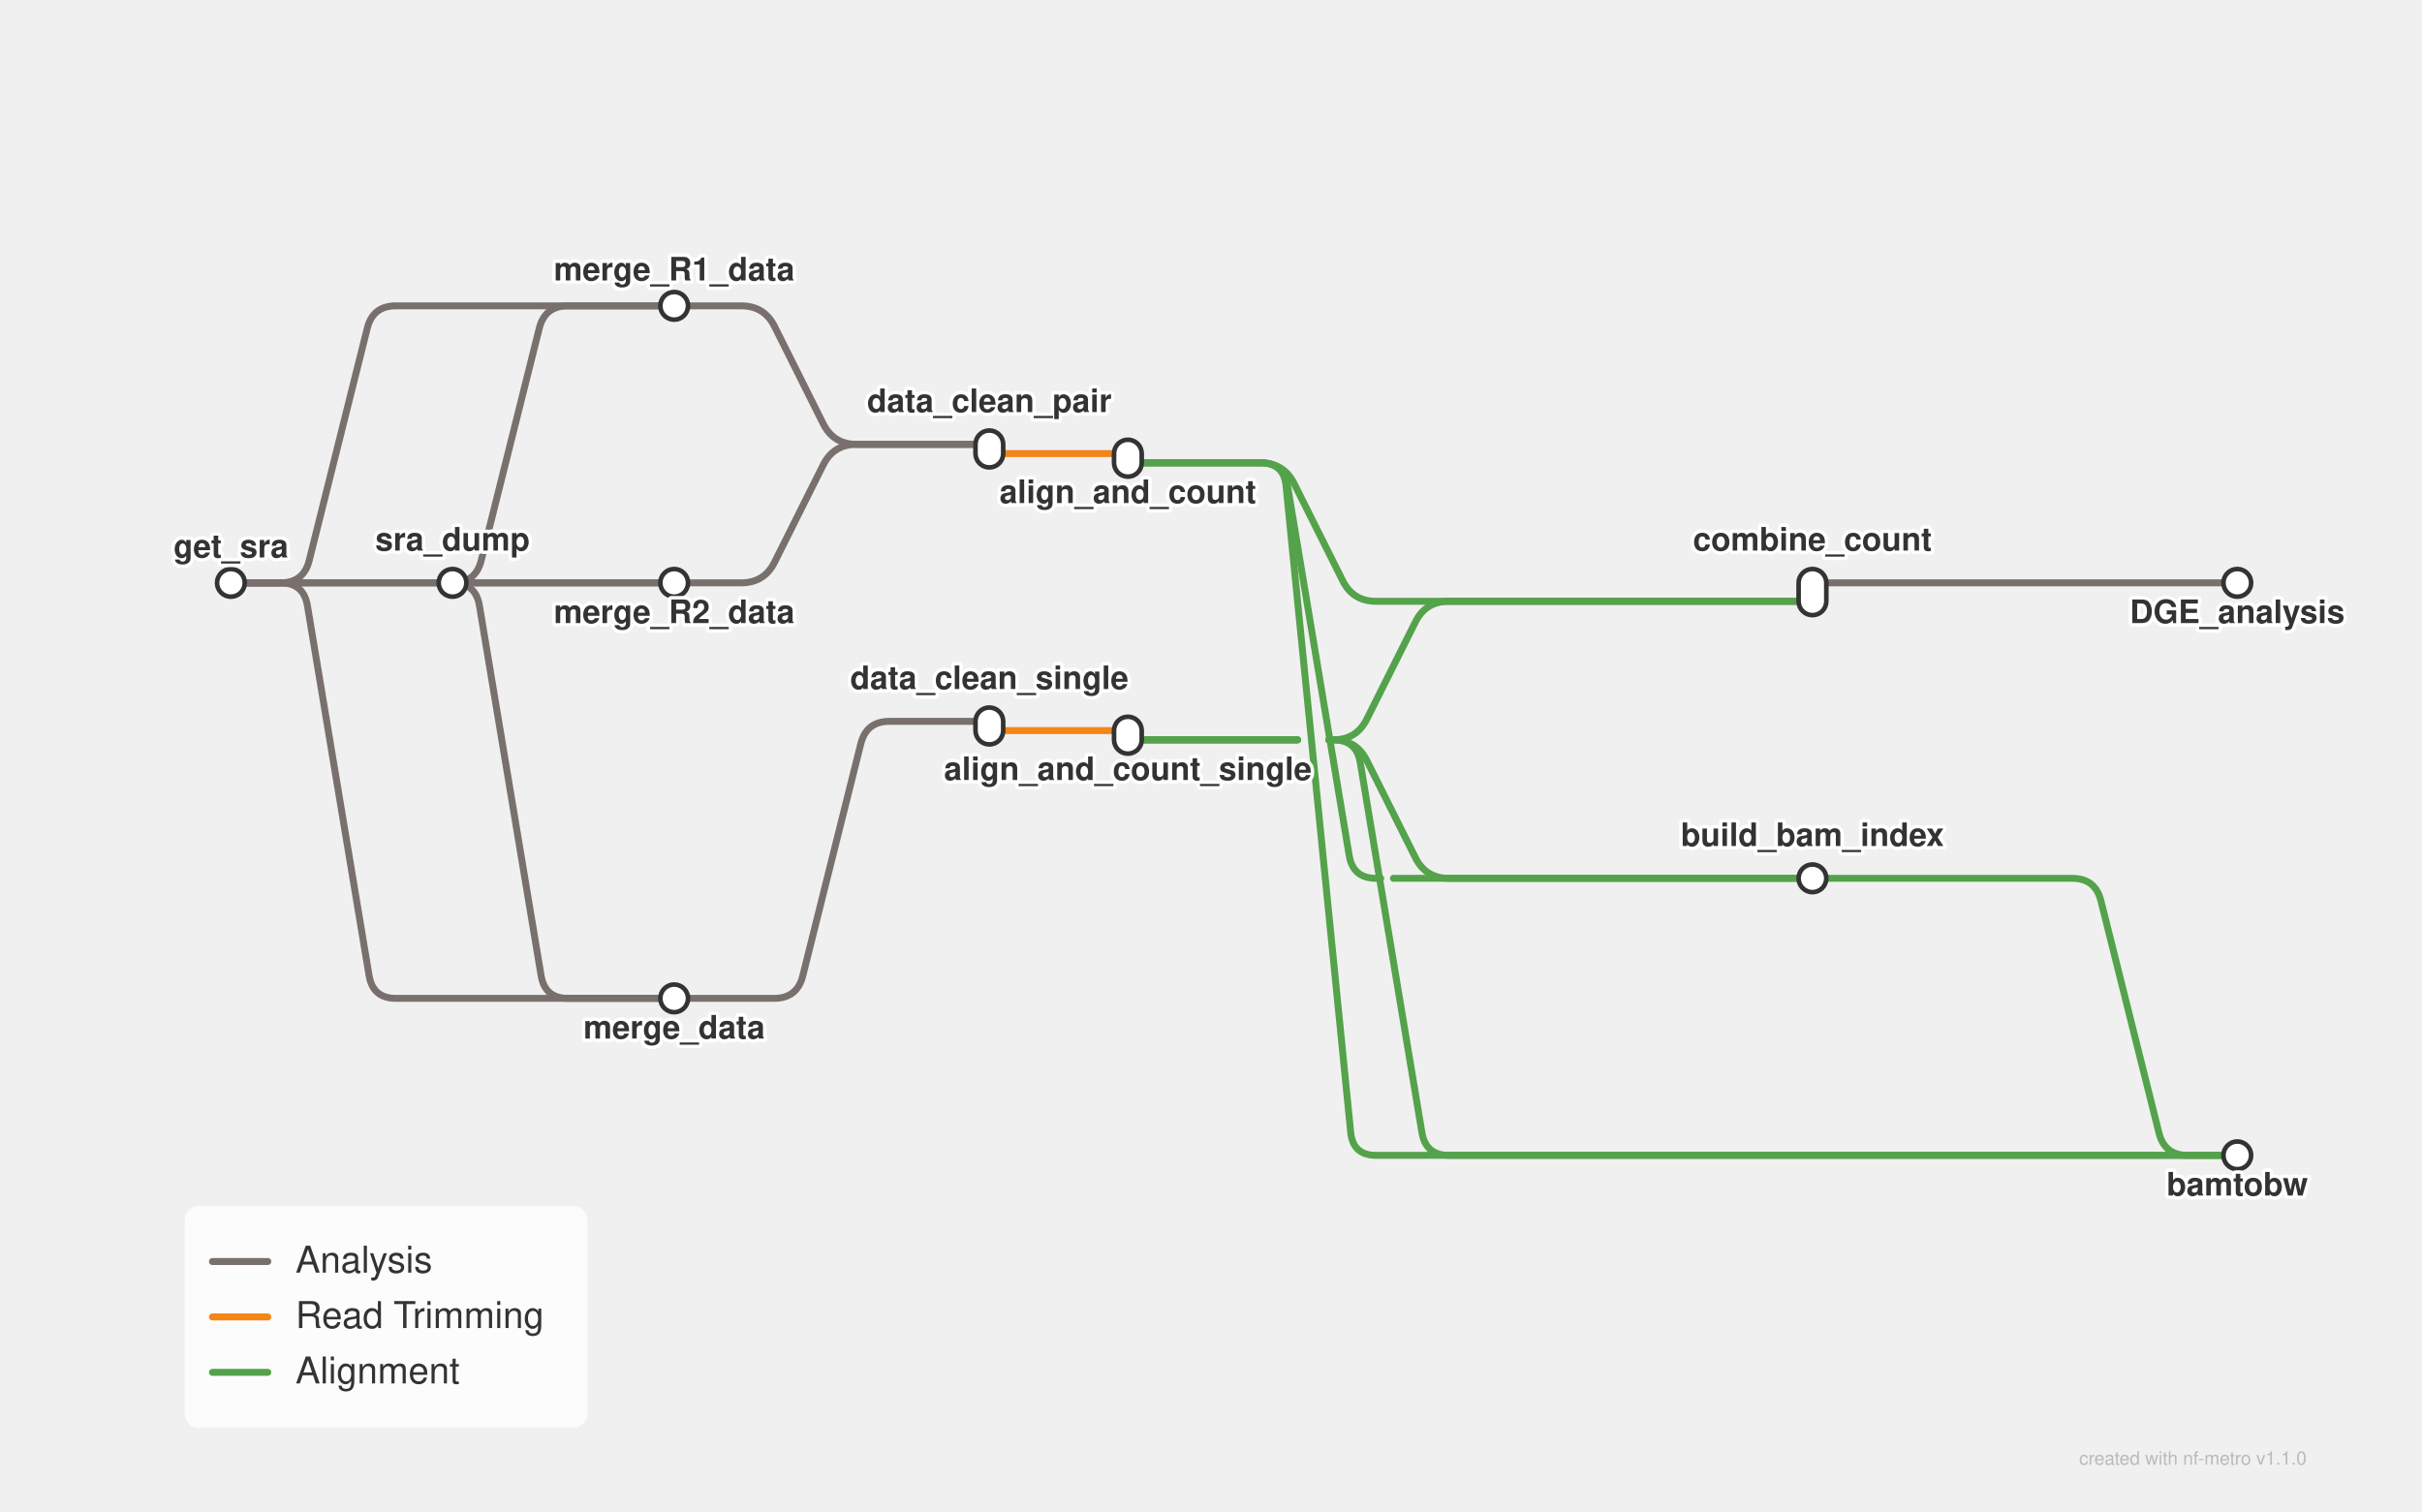
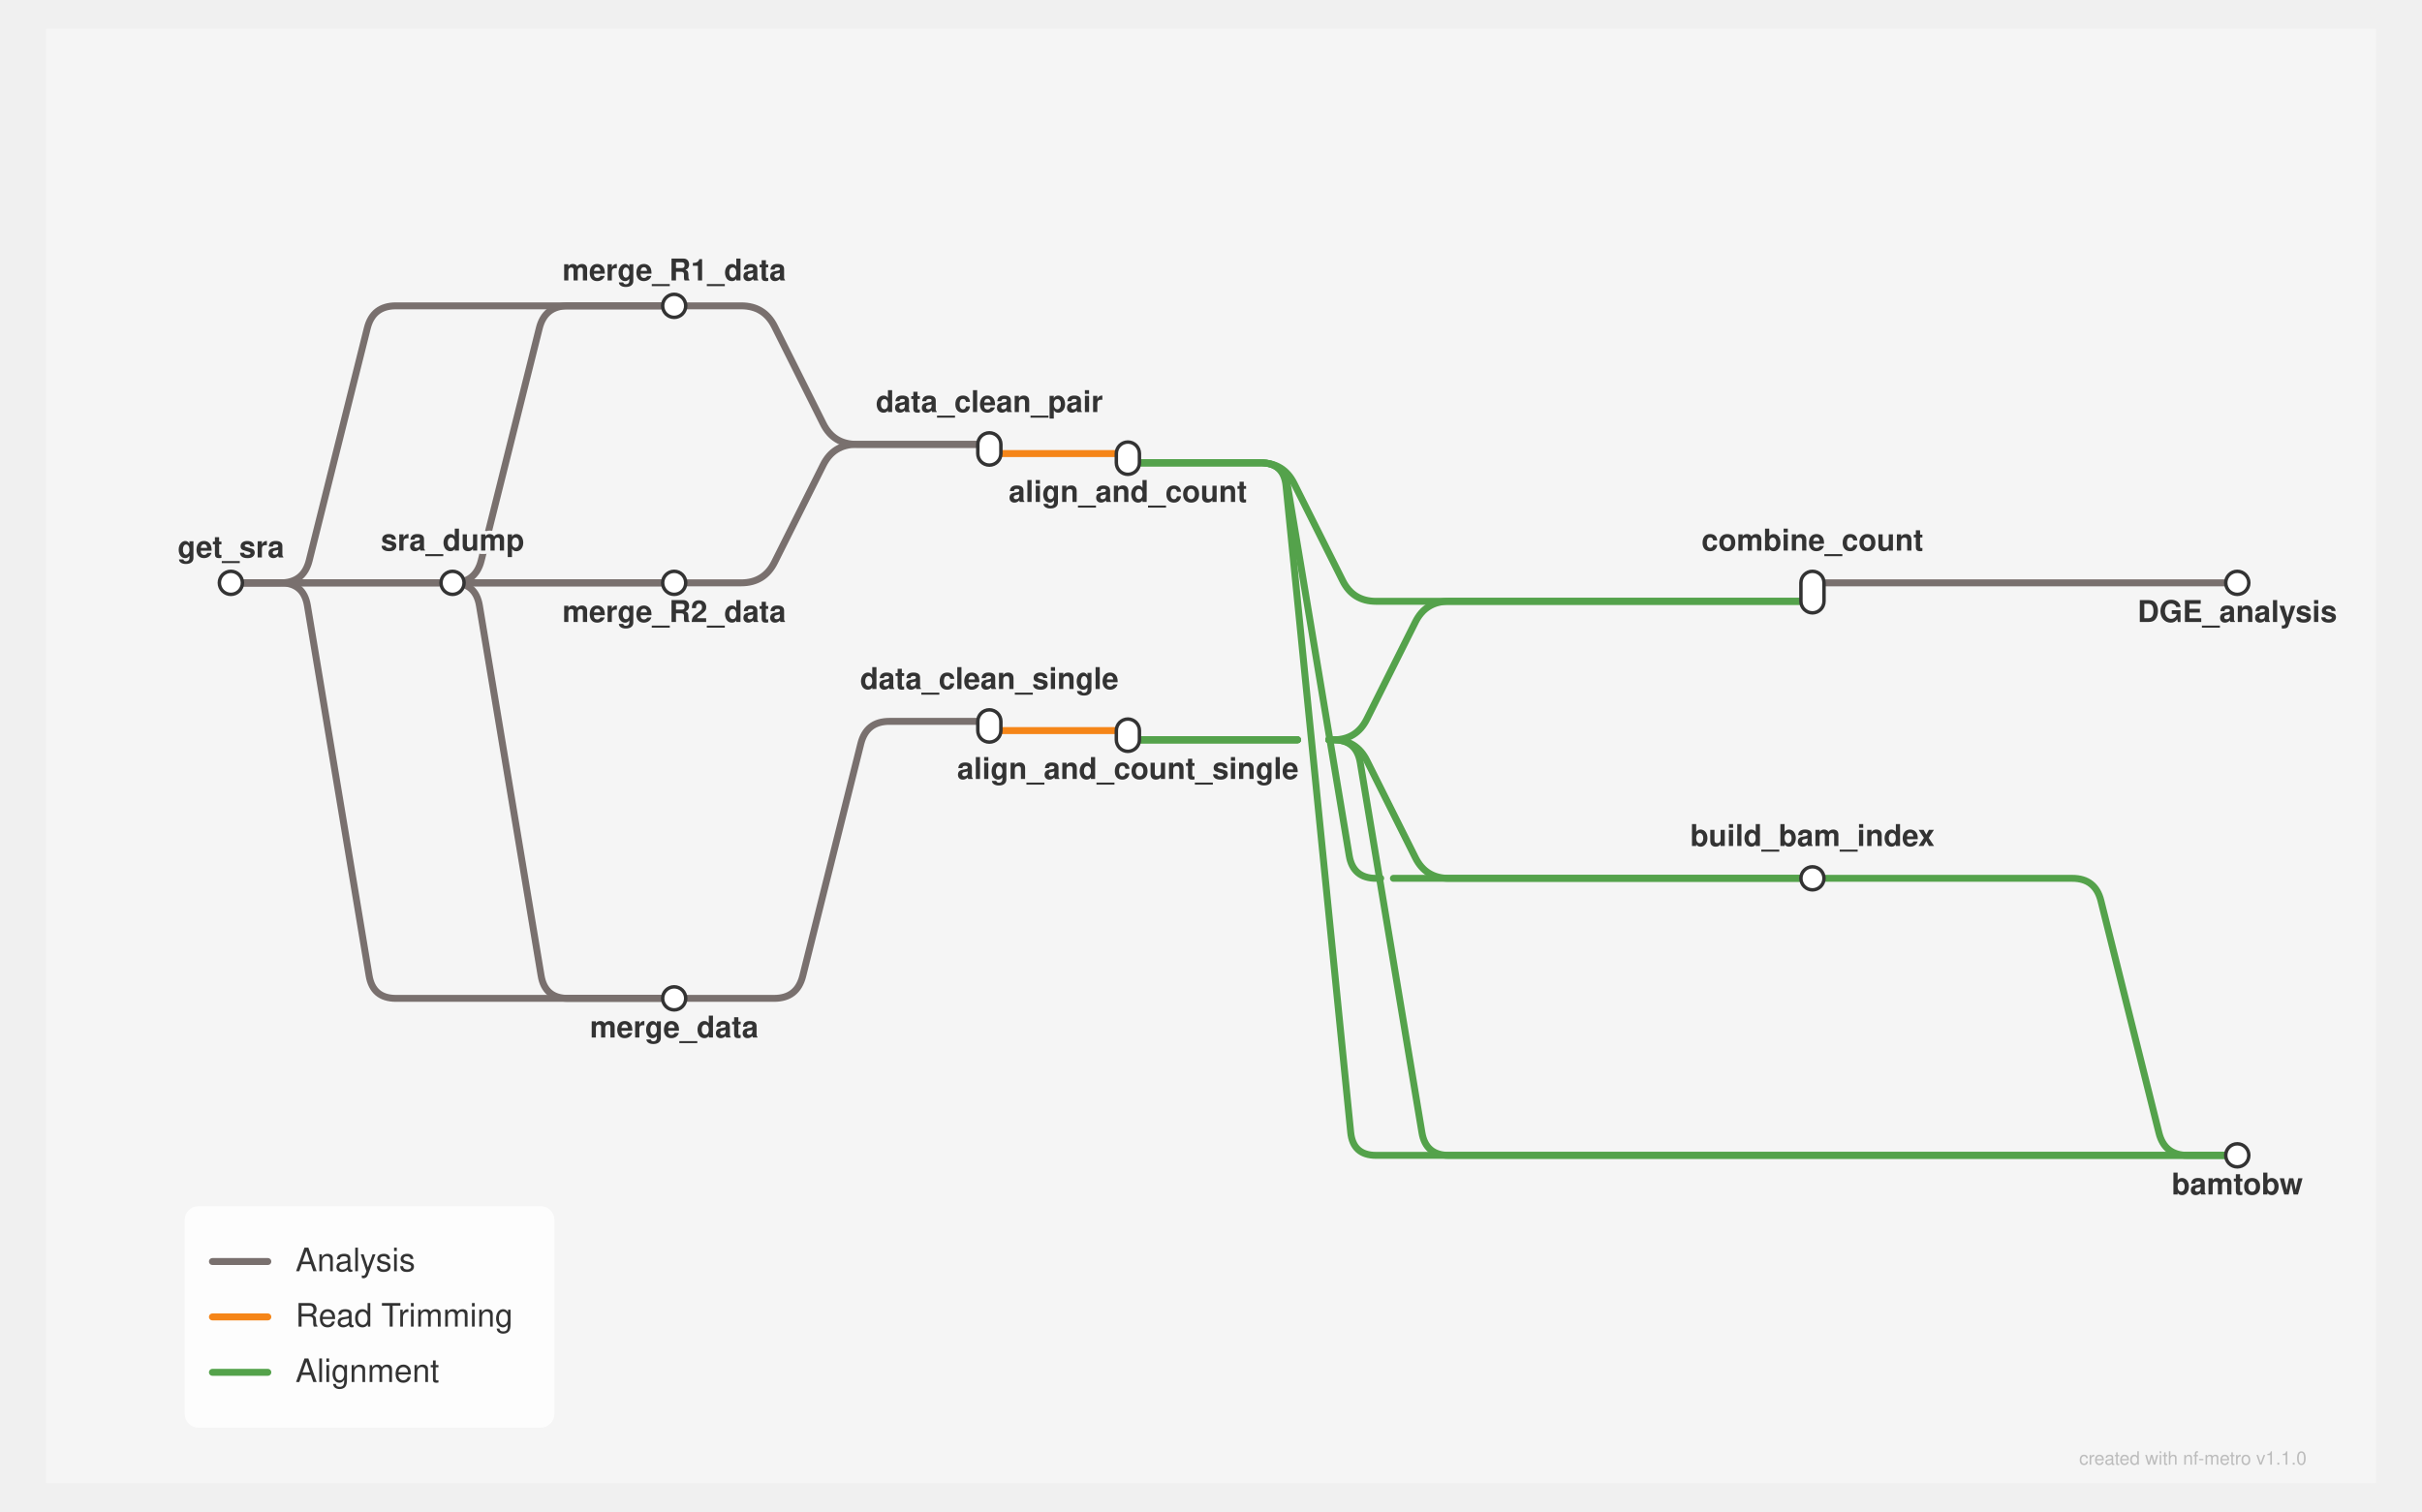
- <svg xmlns="http://www.w3.org/2000/svg" width="1009" height="630" viewBox="-20 0 1049 630">
+ <svg xmlns="http://www.w3.org/2000/svg" width="1009" height="630" viewBox="-20 0 1049 630" style="color-scheme: light">
  <defs>
</defs>
-   <style>.nf-metro-title { fill: var(--nfm-map-title-color, #111111); }
- .nf-metro-station-label { fill: var(--nfm-map-label-color, #333333); }
- .nf-metro-section-box { fill: var(--nfm-map-section-fill, #ededed); stroke: var(--nfm-map-section-stroke, #e6e6e6); }
- .nf-metro-section-label { fill: var(--nfm-map-section-label-color, #666666); }
- .nf-metro-group-label { fill: var(--nfm-map-section-label-color, #666666); }
- .nf-metro-group-underline { stroke: var(--nfm-map-section-label-color, #666666); }
- .nf-metro-legend-bg { fill: var(--nfm-map-legend-bg, rgba(255, 255, 255, 0.8)); }
- .nf-metro-legend-text { fill: var(--nfm-map-legend-text-color, #333333); }
- .nf-metro-marker-stroke { stroke: var(--nfm-map-marker-stroke, #333333); }
- .nf-metro-label-halo { fill: var(--nfm-map-bg, #ffffff); stroke: var(--nfm-map-bg, #ffffff); }</style>
-   <style>@media (prefers-color-scheme: dark) {
-     .nf-metro-section-label { fill: #d0d0d0; }
-     .nf-metro-section-num-circle { fill: #777777; }
-     .nf-metro-title { fill: #ffffff; }
- }
- </style>
+   <style>.nf-metro-bg { fill: var(--nfm-map-bg, light-dark(#f5f5f5, #2b2b2b)); }
+ .nf-metro-title { fill: var(--nfm-map-title-color, light-dark(#111111, #ffffff)); }
+ .nf-metro-station-label { fill: var(--nfm-map-label-color, light-dark(#333333, #e0e0e0)); }
+ .nf-metro-section-box { fill: var(--nfm-map-section-fill, light-dark(#ededed, #373737)); stroke: var(--nfm-map-section-stroke, light-dark(#e6e6e6, #595959)); }
+ .nf-metro-section-label { fill: var(--nfm-map-section-label-color, light-dark(#666666, #c8c8c8)); }
+ .nf-metro-group-label { fill: var(--nfm-map-section-label-color, light-dark(#666666, #c8c8c8)); }
+ .nf-metro-group-underline { stroke: var(--nfm-map-section-label-color, light-dark(#666666, #c8c8c8)); }
+ .nf-metro-legend-bg { fill: var(--nfm-map-legend-bg, light-dark(rgba(255, 255, 255, 0.8), rgba(0, 0, 0, 0.3))); }
+ .nf-metro-legend-text { fill: var(--nfm-map-legend-text-color, light-dark(#333333, #e0e0e0)); }
+ .nf-metro-marker-stroke { stroke: var(--nfm-map-marker-stroke, light-dark(#333333, #f0f0f0)); }
+ .nf-metro-label-halo { fill: var(--nfm-map-bg, light-dark(#f5f5f5, #2b2b2b)); stroke: var(--nfm-map-bg, light-dark(#f5f5f5, #2b2b2b)); }</style>
+   <rect x="0" y="0" width="1009" height="630" fill="#f5f5f5" class="nf-metro-bg" />
  <path d="M468.5,188.0 L526.0,188.0 Q536.0,188.0,537.644,197.864 L564.356,358.136 Q566.0,368.0,576.0,368.0 L578.0,368.0 M583.5,368.0 L765.0,368.0" stroke="#54A24B" stroke-width="3.0" fill="none" stroke-linecap="round" stroke-linejoin="round" class="metro-line-align" data-line-id="align" />
  <path d="M468.5,188.0 L526.0,188.0 Q536.0,188.0,536.995,197.95 L565.005,478.05 Q566.0,488.0,576.0,488.0 L949.0,488.0" stroke="#54A24B" stroke-width="3.0" fill="none" stroke-linecap="round" stroke-linejoin="round" class="metro-line-align" data-line-id="align" />
  <path d="M468.5,188.0 L526.0,188.0 Q536.0,188.0,540.472,196.944 L561.528,239.056 Q566.0,248.0,576.0,248.0 L765.0,248.0" stroke="#54A24B" stroke-width="3.0" fill="none" stroke-linecap="round" stroke-linejoin="round" class="metro-line-align" data-line-id="align" />
  <path d="M468.5,308.0 L542.0,308.0 M555.5,308.0 L557.5,308.0 Q567.5,308.0,571.972,316.944 L593.028,359.056 Q597.5,368.0,607.5,368.0 L765.0,368.0" stroke="#54A24B" stroke-width="3.0" fill="none" stroke-linecap="round" stroke-linejoin="round" class="metro-line-align" data-line-id="align" />
  <path d="M468.5,308.0 L542.0,308.0 M555.5,308.0 L557.5,308.0 Q567.5,308.0,569.144,317.864 L595.856,478.136 Q597.5,488.0,607.5,488.0 L949.0,488.0" stroke="#54A24B" stroke-width="3.0" fill="none" stroke-linecap="round" stroke-linejoin="round" class="metro-line-align" data-line-id="align" />
  <path d="M468.5,308.0 L542.0,308.0 M555.5,308.0 L557.5,308.0 Q567.5,308.0,571.972,299.056 L593.028,256.944 Q597.5,248.0,607.5,248.0 L765.0,248.0" stroke="#54A24B" stroke-width="3.0" fill="none" stroke-linecap="round" stroke-linejoin="round" class="metro-line-align" data-line-id="align" />
  <path d="M765.0,368.0 L877.5,368.0 Q887.5,368.0,889.925,377.701 L915.075,478.299 Q917.5,488.0,927.5,488.0 L949.0,488.0" stroke="#54A24B" stroke-width="3.0" fill="none" stroke-linecap="round" stroke-linejoin="round" class="metro-line-align" data-line-id="align" />
  <path d="M408.5,184.0 L468.5,184.0" stroke="#F58518" stroke-width="3.0" stroke-linecap="round" class="metro-line-trim" data-line-id="trim" />
  <path d="M408.5,304.0 L468.5,304.0" stroke="#F58518" stroke-width="3.0" stroke-linecap="round" class="metro-line-trim" data-line-id="trim" />
  <path d="M80.0,240.0 L176.0,240.0" stroke="#79706E" stroke-width="3.0" stroke-linecap="round" class="metro-line-generic" data-line-id="generic" />
  <path d="M80.0,240.0 L101.5,240.0 Q111.5,240.0,113.925,230.299 L139.075,129.701 Q141.5,120.0,151.5,120.0 L272.0,120.0" stroke="#79706E" stroke-width="3.0" fill="none" stroke-linecap="round" stroke-linejoin="round" class="metro-line-generic" data-line-id="generic" />
  <path d="M80.0,240.0 L272.0,240.0" stroke="#79706E" stroke-width="3.0" stroke-linecap="round" class="metro-line-generic" data-line-id="generic" />
  <path d="M80.0,240.0 L101.5,240.0 Q111.5,240.0,113.144,249.864 L139.856,410.136 Q141.5,420.0,151.5,420.0 L272.0,420.0" stroke="#79706E" stroke-width="3.0" fill="none" stroke-linecap="round" stroke-linejoin="round" class="metro-line-generic" data-line-id="generic" />
  <path d="M176.0,240.0 L176.0,240.0 Q186.0,240.0,188.425,230.299 L213.575,129.701 Q216.0,120.0,226.0,120.0 L272.0,120.0" stroke="#79706E" stroke-width="3.0" fill="none" stroke-linecap="round" stroke-linejoin="round" class="metro-line-generic" data-line-id="generic" />
  <path d="M176.0,240.0 L272.0,240.0" stroke="#79706E" stroke-width="3.0" stroke-linecap="round" class="metro-line-generic" data-line-id="generic" />
  <path d="M176.0,240.0 L176.0,240.0 Q186.0,240.0,187.644,249.864 L214.356,410.136 Q216.0,420.0,226.0,420.0 L272.0,420.0" stroke="#79706E" stroke-width="3.0" fill="none" stroke-linecap="round" stroke-linejoin="round" class="metro-line-generic" data-line-id="generic" />
  <path d="M272.0,120.0 L301.0,120.0 Q311.0,120.0,315.472,128.944 L336.528,171.056 Q341.0,180.0,351.0,180.0 L408.5,180.0" stroke="#79706E" stroke-width="3.0" fill="none" stroke-linecap="round" stroke-linejoin="round" class="metro-line-generic" data-line-id="generic" />
  <path d="M272.0,240.0 L301.0,240.0 Q311.0,240.0,315.472,231.056 L336.528,188.944 Q341.0,180.0,351.0,180.0 L408.5,180.0" stroke="#79706E" stroke-width="3.0" fill="none" stroke-linecap="round" stroke-linejoin="round" class="metro-line-generic" data-line-id="generic" />
  <path d="M272.0,420.0 L315.25,420.0 Q325.25,420.0,327.675,410.299 L352.825,309.701 Q355.25,300.0,365.25,300.0 L408.5,300.0" stroke="#79706E" stroke-width="3.0" fill="none" stroke-linecap="round" stroke-linejoin="round" class="metro-line-generic" data-line-id="generic" />
  <path d="M765.0,240.0 L949.0,240.0" stroke="#79706E" stroke-width="3.0" stroke-linecap="round" class="metro-line-generic" data-line-id="generic" />
-   <g class="nf-metro-station-group" data-node-id="n0" data-node-cx="80.0" data-node-cy="240.0" data-node-r="6.0" data-node-groups="generic" data-node-w="12.0" data-node-h="12.0" data-node-rx="6.0">
-     <rect x="74.0" y="234.0" width="12.0" height="12.0" rx="6.0" ry="6.0" fill="#ffffff" stroke="#333333" stroke-width="2.0" class="nf-metro-station" data-station-id="n0" data-station-lines="generic" data-station-label="get_sra" />
+   <g class="nf-metro-station-group" data-node-id="n0" data-node-cx="80.0" data-node-cy="240.0" data-node-r="5.0" data-node-groups="generic" data-node-w="10.0" data-node-h="10.0" data-node-rx="5.0">
+     <rect x="75.0" y="235.0" width="10.0" height="10.0" rx="5.0" ry="5.0" fill="#ffffff" stroke="#333333" stroke-width="1.5" class="nf-metro-station" data-station-id="n0" data-station-lines="generic" data-station-label="get_sra" />
  </g>
-   <g class="nf-metro-station-group" data-node-id="n1" data-node-cx="176.0" data-node-cy="240.0" data-node-r="6.0" data-node-groups="generic" data-node-w="12.0" data-node-h="12.0" data-node-rx="6.0">
-     <rect x="170.0" y="234.0" width="12.0" height="12.0" rx="6.0" ry="6.0" fill="#ffffff" stroke="#333333" stroke-width="2.0" class="nf-metro-station" data-station-id="n1" data-station-lines="generic" data-station-label="sra_dump" />
+   <g class="nf-metro-station-group" data-node-id="n1" data-node-cx="176.0" data-node-cy="240.0" data-node-r="5.0" data-node-groups="generic" data-node-w="10.0" data-node-h="10.0" data-node-rx="5.0">
+     <rect x="171.0" y="235.0" width="10.0" height="10.0" rx="5.0" ry="5.0" fill="#ffffff" stroke="#333333" stroke-width="1.5" class="nf-metro-station" data-station-id="n1" data-station-lines="generic" data-station-label="sra_dump" />
  </g>
-   <g class="nf-metro-station-group" data-node-id="n2" data-node-cx="272.0" data-node-cy="120.0" data-node-r="6.0" data-node-groups="generic" data-node-w="12.0" data-node-h="12.0" data-node-rx="6.0">
-     <rect x="266.0" y="114.0" width="12.0" height="12.0" rx="6.0" ry="6.0" fill="#ffffff" stroke="#333333" stroke-width="2.0" class="nf-metro-station" data-station-id="n2" data-station-lines="generic" data-station-label="merge_R1_data" />
+   <g class="nf-metro-station-group" data-node-id="n2" data-node-cx="272.0" data-node-cy="120.0" data-node-r="5.0" data-node-groups="generic" data-node-w="10.0" data-node-h="10.0" data-node-rx="5.0">
+     <rect x="267.0" y="115.0" width="10.0" height="10.0" rx="5.0" ry="5.0" fill="#ffffff" stroke="#333333" stroke-width="1.5" class="nf-metro-station" data-station-id="n2" data-station-lines="generic" data-station-label="merge_R1_data" />
  </g>
-   <g class="nf-metro-station-group" data-node-id="n3" data-node-cx="272.0" data-node-cy="240.0" data-node-r="6.0" data-node-groups="generic" data-node-w="12.0" data-node-h="12.0" data-node-rx="6.0">
-     <rect x="266.0" y="234.0" width="12.0" height="12.0" rx="6.0" ry="6.0" fill="#ffffff" stroke="#333333" stroke-width="2.0" class="nf-metro-station" data-station-id="n3" data-station-lines="generic" data-station-label="merge_R2_data" />
+   <g class="nf-metro-station-group" data-node-id="n3" data-node-cx="272.0" data-node-cy="240.0" data-node-r="5.0" data-node-groups="generic" data-node-w="10.0" data-node-h="10.0" data-node-rx="5.0">
+     <rect x="267.0" y="235.0" width="10.0" height="10.0" rx="5.0" ry="5.0" fill="#ffffff" stroke="#333333" stroke-width="1.5" class="nf-metro-station" data-station-id="n3" data-station-lines="generic" data-station-label="merge_R2_data" />
  </g>
-   <g class="nf-metro-station-group" data-node-id="n4" data-node-cx="272.0" data-node-cy="420.0" data-node-r="6.0" data-node-groups="generic" data-node-w="12.0" data-node-h="12.0" data-node-rx="6.0">
-     <rect x="266.0" y="414.0" width="12.0" height="12.0" rx="6.0" ry="6.0" fill="#ffffff" stroke="#333333" stroke-width="2.0" class="nf-metro-station" data-station-id="n4" data-station-lines="generic" data-station-label="merge_data" />
+   <g class="nf-metro-station-group" data-node-id="n4" data-node-cx="272.0" data-node-cy="420.0" data-node-r="5.0" data-node-groups="generic" data-node-w="10.0" data-node-h="10.0" data-node-rx="5.0">
+     <rect x="267.0" y="415.0" width="10.0" height="10.0" rx="5.0" ry="5.0" fill="#ffffff" stroke="#333333" stroke-width="1.5" class="nf-metro-station" data-station-id="n4" data-station-lines="generic" data-station-label="merge_data" />
  </g>
-   <g class="nf-metro-station-group" data-node-id="n5" data-node-cx="408.5" data-node-cy="182.0" data-node-r="6.0" data-node-groups="generic,trim" data-node-w="12.0" data-node-h="16.0" data-node-rx="6.0">
-     <rect x="402.5" y="174.0" width="12.0" height="16.0" rx="6.0" ry="6.0" fill="#ffffff" stroke="#333333" stroke-width="2.0" class="nf-metro-station" data-station-id="n5" data-station-lines="generic,trim" data-station-label="data_clean_pair" />
+   <g class="nf-metro-station-group" data-node-id="n5" data-node-cx="408.5" data-node-cy="182.0" data-node-r="5.0" data-node-groups="generic,trim" data-node-w="10.0" data-node-h="14.0" data-node-rx="5.0">
+     <rect x="403.5" y="175.0" width="10.0" height="14.0" rx="5.0" ry="5.0" fill="#ffffff" stroke="#333333" stroke-width="1.5" class="nf-metro-station" data-station-id="n5" data-station-lines="generic,trim" data-station-label="data_clean_pair" />
  </g>
-   <g class="nf-metro-station-group" data-node-id="n6" data-node-cx="408.5" data-node-cy="302.0" data-node-r="6.0" data-node-groups="generic,trim" data-node-w="12.0" data-node-h="16.0" data-node-rx="6.0">
-     <rect x="402.5" y="294.0" width="12.0" height="16.0" rx="6.0" ry="6.0" fill="#ffffff" stroke="#333333" stroke-width="2.0" class="nf-metro-station" data-station-id="n6" data-station-lines="generic,trim" data-station-label="data_clean_single" />
+   <g class="nf-metro-station-group" data-node-id="n6" data-node-cx="408.5" data-node-cy="302.0" data-node-r="5.0" data-node-groups="generic,trim" data-node-w="10.0" data-node-h="14.0" data-node-rx="5.0">
+     <rect x="403.5" y="295.0" width="10.0" height="14.0" rx="5.0" ry="5.0" fill="#ffffff" stroke="#333333" stroke-width="1.5" class="nf-metro-station" data-station-id="n6" data-station-lines="generic,trim" data-station-label="data_clean_single" />
  </g>
-   <g class="nf-metro-station-group" data-node-id="n7" data-node-cx="468.5" data-node-cy="186.0" data-node-r="6.0" data-node-groups="align,trim" data-node-w="12.0" data-node-h="16.0" data-node-rx="6.0">
-     <rect x="462.5" y="178.0" width="12.0" height="16.0" rx="6.0" ry="6.0" fill="#ffffff" stroke="#333333" stroke-width="2.0" class="nf-metro-station" data-station-id="n7" data-station-lines="align,trim" data-station-label="align_and_count" />
+   <g class="nf-metro-station-group" data-node-id="n7" data-node-cx="468.5" data-node-cy="186.0" data-node-r="5.0" data-node-groups="align,trim" data-node-w="10.0" data-node-h="14.0" data-node-rx="5.0">
+     <rect x="463.5" y="179.0" width="10.0" height="14.0" rx="5.0" ry="5.0" fill="#ffffff" stroke="#333333" stroke-width="1.5" class="nf-metro-station" data-station-id="n7" data-station-lines="align,trim" data-station-label="align_and_count" />
  </g>
-   <g class="nf-metro-station-group" data-node-id="n8" data-node-cx="468.5" data-node-cy="306.0" data-node-r="6.0" data-node-groups="align,trim" data-node-w="12.0" data-node-h="16.0" data-node-rx="6.0">
-     <rect x="462.5" y="298.0" width="12.0" height="16.0" rx="6.0" ry="6.0" fill="#ffffff" stroke="#333333" stroke-width="2.0" class="nf-metro-station" data-station-id="n8" data-station-lines="align,trim" data-station-label="align_and_count_single" />
+   <g class="nf-metro-station-group" data-node-id="n8" data-node-cx="468.5" data-node-cy="306.0" data-node-r="5.0" data-node-groups="align,trim" data-node-w="10.0" data-node-h="14.0" data-node-rx="5.0">
+     <rect x="463.5" y="299.0" width="10.0" height="14.0" rx="5.0" ry="5.0" fill="#ffffff" stroke="#333333" stroke-width="1.5" class="nf-metro-station" data-station-id="n8" data-station-lines="align,trim" data-station-label="align_and_count_single" />
  </g>
-   <g class="nf-metro-station-group" data-node-id="n9" data-node-cx="765.0" data-node-cy="368.0" data-node-r="6.0" data-node-groups="align" data-node-w="12.0" data-node-h="12.0" data-node-rx="6.0">
-     <rect x="759.0" y="362.0" width="12.0" height="12.0" rx="6.0" ry="6.0" fill="#ffffff" stroke="#333333" stroke-width="2.0" class="nf-metro-station" data-station-id="n9" data-station-lines="align" data-station-label="build_bam_index" />
+   <g class="nf-metro-station-group" data-node-id="n9" data-node-cx="765.0" data-node-cy="368.0" data-node-r="5.0" data-node-groups="align" data-node-w="10.0" data-node-h="10.0" data-node-rx="5.0">
+     <rect x="760.0" y="363.0" width="10.0" height="10.0" rx="5.0" ry="5.0" fill="#ffffff" stroke="#333333" stroke-width="1.5" class="nf-metro-station" data-station-id="n9" data-station-lines="align" data-station-label="build_bam_index" />
  </g>
-   <g class="nf-metro-station-group" data-node-id="n10" data-node-cx="949.0" data-node-cy="488.0" data-node-r="6.0" data-node-groups="align" data-node-w="12.0" data-node-h="12.0" data-node-rx="6.0">
-     <rect x="943.0" y="482.0" width="12.0" height="12.0" rx="6.0" ry="6.0" fill="#ffffff" stroke="#333333" stroke-width="2.0" class="nf-metro-station" data-station-id="n10" data-station-lines="align" data-station-label="bamtobw" />
+   <g class="nf-metro-station-group" data-node-id="n10" data-node-cx="949.0" data-node-cy="488.0" data-node-r="5.0" data-node-groups="align" data-node-w="10.0" data-node-h="10.0" data-node-rx="5.0">
+     <rect x="944.0" y="483.0" width="10.0" height="10.0" rx="5.0" ry="5.0" fill="#ffffff" stroke="#333333" stroke-width="1.5" class="nf-metro-station" data-station-id="n10" data-station-lines="align" data-station-label="bamtobw" />
  </g>
-   <g class="nf-metro-station-group" data-node-id="n11" data-node-cx="765.0" data-node-cy="244.0" data-node-r="6.0" data-node-groups="align,generic" data-node-w="12.0" data-node-h="20.0" data-node-rx="6.0">
-     <rect x="759.0" y="234.0" width="12.0" height="20.0" rx="6.0" ry="6.0" fill="#ffffff" stroke="#333333" stroke-width="2.0" class="nf-metro-station" data-station-id="n11" data-station-lines="align,generic" data-station-label="combine_count" />
+   <g class="nf-metro-station-group" data-node-id="n11" data-node-cx="765.0" data-node-cy="244.0" data-node-r="5.0" data-node-groups="align,generic" data-node-w="10.0" data-node-h="18.0" data-node-rx="5.0">
+     <rect x="760.0" y="235.0" width="10.0" height="18.0" rx="5.0" ry="5.0" fill="#ffffff" stroke="#333333" stroke-width="1.5" class="nf-metro-station" data-station-id="n11" data-station-lines="align,generic" data-station-label="combine_count" />
  </g>
-   <g class="nf-metro-station-group" data-node-id="n12" data-node-cx="949.0" data-node-cy="240.0" data-node-r="6.0" data-node-groups="generic" data-node-w="12.0" data-node-h="12.0" data-node-rx="6.0">
-     <rect x="943.0" y="234.0" width="12.0" height="12.0" rx="6.0" ry="6.0" fill="#ffffff" stroke="#333333" stroke-width="2.0" class="nf-metro-station" data-station-id="n12" data-station-lines="generic" data-station-label="DGE_analysis" />
+   <g class="nf-metro-station-group" data-node-id="n12" data-node-cx="949.0" data-node-cy="240.0" data-node-r="5.0" data-node-groups="generic" data-node-w="10.0" data-node-h="10.0" data-node-rx="5.0">
+     <rect x="944.0" y="235.0" width="10.0" height="10.0" rx="5.0" ry="5.0" fill="#ffffff" stroke="#333333" stroke-width="1.5" class="nf-metro-station" data-station-id="n12" data-station-lines="generic" data-station-label="DGE_analysis" />
  </g>
-   <text x="80.0" y="229.0" font-size="14.0" fill="#ffffff" stroke="#ffffff" stroke-width="3.0" stroke-linejoin="round" font-family="'Helvetica Neue', Helvetica, Arial, sans-serif" font-weight="bold" aria-hidden="true" class="nf-metro-label-halo" text-anchor="middle" dominant-baseline="auto">get_sra</text>
-   <text x="80.0" y="229.0" font-size="14.0" fill="#333333" font-family="'Helvetica Neue', Helvetica, Arial, sans-serif" font-weight="bold" text-anchor="middle" dominant-baseline="auto" data-station-id="n0" class="nf-metro-station-label">get_sra</text>
-   <text x="176.0" y="226.0" font-size="14.0" fill="#ffffff" stroke="#ffffff" stroke-width="3.0" stroke-linejoin="round" font-family="'Helvetica Neue', Helvetica, Arial, sans-serif" font-weight="bold" aria-hidden="true" class="nf-metro-label-halo" text-anchor="middle" dominant-baseline="auto">sra_dump</text>
-   <text x="176.0" y="226.0" font-size="14.0" fill="#333333" font-family="'Helvetica Neue', Helvetica, Arial, sans-serif" font-weight="bold" text-anchor="middle" dominant-baseline="auto" data-station-id="n1" class="nf-metro-station-label">sra_dump</text>
-   <text x="272.0" y="109.0" font-size="14.0" fill="#ffffff" stroke="#ffffff" stroke-width="3.0" stroke-linejoin="round" font-family="'Helvetica Neue', Helvetica, Arial, sans-serif" font-weight="bold" aria-hidden="true" class="nf-metro-label-halo" text-anchor="middle" dominant-baseline="auto">merge_R1_data</text>
-   <text x="272.0" y="109.0" font-size="14.0" fill="#333333" font-family="'Helvetica Neue', Helvetica, Arial, sans-serif" font-weight="bold" text-anchor="middle" dominant-baseline="auto" data-station-id="n2" class="nf-metro-station-label">merge_R1_data</text>
-   <text x="272.0" y="251.0" font-size="14.0" fill="#ffffff" stroke="#ffffff" stroke-width="3.0" stroke-linejoin="round" font-family="'Helvetica Neue', Helvetica, Arial, sans-serif" font-weight="bold" aria-hidden="true" class="nf-metro-label-halo" text-anchor="middle" dominant-baseline="hanging">merge_R2_data</text>
-   <text x="272.0" y="251.0" font-size="14.0" fill="#333333" font-family="'Helvetica Neue', Helvetica, Arial, sans-serif" font-weight="bold" text-anchor="middle" dominant-baseline="hanging" data-station-id="n3" class="nf-metro-station-label">merge_R2_data</text>
-   <text x="272.0" y="431.0" font-size="14.0" fill="#ffffff" stroke="#ffffff" stroke-width="3.0" stroke-linejoin="round" font-family="'Helvetica Neue', Helvetica, Arial, sans-serif" font-weight="bold" aria-hidden="true" class="nf-metro-label-halo" text-anchor="middle" dominant-baseline="hanging">merge_data</text>
-   <text x="272.0" y="431.0" font-size="14.0" fill="#333333" font-family="'Helvetica Neue', Helvetica, Arial, sans-serif" font-weight="bold" text-anchor="middle" dominant-baseline="hanging" data-station-id="n4" class="nf-metro-station-label">merge_data</text>
-   <text x="408.5" y="166.0" font-size="14.0" fill="#ffffff" stroke="#ffffff" stroke-width="3.0" stroke-linejoin="round" font-family="'Helvetica Neue', Helvetica, Arial, sans-serif" font-weight="bold" aria-hidden="true" class="nf-metro-label-halo" text-anchor="middle" dominant-baseline="auto">data_clean_pair</text>
-   <text x="408.5" y="166.0" font-size="14.0" fill="#333333" font-family="'Helvetica Neue', Helvetica, Arial, sans-serif" font-weight="bold" text-anchor="middle" dominant-baseline="auto" data-station-id="n5" class="nf-metro-station-label">data_clean_pair</text>
-   <text x="408.5" y="286.0" font-size="14.0" fill="#ffffff" stroke="#ffffff" stroke-width="3.0" stroke-linejoin="round" font-family="'Helvetica Neue', Helvetica, Arial, sans-serif" font-weight="bold" aria-hidden="true" class="nf-metro-label-halo" text-anchor="middle" dominant-baseline="auto">data_clean_single</text>
-   <text x="408.5" y="286.0" font-size="14.0" fill="#333333" font-family="'Helvetica Neue', Helvetica, Arial, sans-serif" font-weight="bold" text-anchor="middle" dominant-baseline="auto" data-station-id="n6" class="nf-metro-station-label">data_clean_single</text>
-   <text x="468.5" y="199.0" font-size="14.0" fill="#ffffff" stroke="#ffffff" stroke-width="3.0" stroke-linejoin="round" font-family="'Helvetica Neue', Helvetica, Arial, sans-serif" font-weight="bold" aria-hidden="true" class="nf-metro-label-halo" text-anchor="middle" dominant-baseline="hanging">align_and_count</text>
-   <text x="468.5" y="199.0" font-size="14.0" fill="#333333" font-family="'Helvetica Neue', Helvetica, Arial, sans-serif" font-weight="bold" text-anchor="middle" dominant-baseline="hanging" data-station-id="n7" class="nf-metro-station-label">align_and_count</text>
-   <text x="468.5" y="319.0" font-size="14.0" fill="#ffffff" stroke="#ffffff" stroke-width="3.0" stroke-linejoin="round" font-family="'Helvetica Neue', Helvetica, Arial, sans-serif" font-weight="bold" aria-hidden="true" class="nf-metro-label-halo" text-anchor="middle" dominant-baseline="hanging">align_and_count_single</text>
-   <text x="468.5" y="319.0" font-size="14.0" fill="#333333" font-family="'Helvetica Neue', Helvetica, Arial, sans-serif" font-weight="bold" text-anchor="middle" dominant-baseline="hanging" data-station-id="n8" class="nf-metro-station-label">align_and_count_single</text>
-   <text x="765.0" y="226.0" font-size="14.0" fill="#ffffff" stroke="#ffffff" stroke-width="3.0" stroke-linejoin="round" font-family="'Helvetica Neue', Helvetica, Arial, sans-serif" font-weight="bold" aria-hidden="true" class="nf-metro-label-halo" text-anchor="middle" dominant-baseline="auto">combine_count</text>
-   <text x="765.0" y="226.0" font-size="14.0" fill="#333333" font-family="'Helvetica Neue', Helvetica, Arial, sans-serif" font-weight="bold" text-anchor="middle" dominant-baseline="auto" data-station-id="n11" class="nf-metro-station-label">combine_count</text>
-   <text x="765.0" y="354.0" font-size="14.0" fill="#ffffff" stroke="#ffffff" stroke-width="3.0" stroke-linejoin="round" font-family="'Helvetica Neue', Helvetica, Arial, sans-serif" font-weight="bold" aria-hidden="true" class="nf-metro-label-halo" text-anchor="middle" dominant-baseline="auto">build_bam_index</text>
-   <text x="765.0" y="354.0" font-size="14.0" fill="#333333" font-family="'Helvetica Neue', Helvetica, Arial, sans-serif" font-weight="bold" text-anchor="middle" dominant-baseline="auto" data-station-id="n9" class="nf-metro-station-label">build_bam_index</text>
-   <text x="949.0" y="251.0" font-size="14.0" fill="#ffffff" stroke="#ffffff" stroke-width="3.0" stroke-linejoin="round" font-family="'Helvetica Neue', Helvetica, Arial, sans-serif" font-weight="bold" aria-hidden="true" class="nf-metro-label-halo" text-anchor="middle" dominant-baseline="hanging">DGE_analysis</text>
-   <text x="949.0" y="251.0" font-size="14.0" fill="#333333" font-family="'Helvetica Neue', Helvetica, Arial, sans-serif" font-weight="bold" text-anchor="middle" dominant-baseline="hanging" data-station-id="n12" class="nf-metro-station-label">DGE_analysis</text>
-   <text x="949.0" y="499.0" font-size="14.0" fill="#ffffff" stroke="#ffffff" stroke-width="3.0" stroke-linejoin="round" font-family="'Helvetica Neue', Helvetica, Arial, sans-serif" font-weight="bold" aria-hidden="true" class="nf-metro-label-halo" text-anchor="middle" dominant-baseline="hanging">bamtobw</text>
-   <text x="949.0" y="499.0" font-size="14.0" fill="#333333" font-family="'Helvetica Neue', Helvetica, Arial, sans-serif" font-weight="bold" text-anchor="middle" dominant-baseline="hanging" data-station-id="n10" class="nf-metro-station-label">bamtobw</text>
-   <rect x="60.0" y="510.0" width="174.4" height="96.0" rx="6" ry="6" fill="rgba(255, 255, 255, 0.8)" class="nf-metro-legend-bg" />
+   <text x="80.0" y="229.0" font-size="13.0" fill="#f5f5f5" stroke="#f5f5f5" stroke-width="3.0" stroke-linejoin="round" font-family="'Helvetica Neue', Helvetica, Arial, sans-serif" font-weight="bold" aria-hidden="true" class="nf-metro-label-halo" text-anchor="middle" dominant-baseline="auto">get_sra</text>
+   <text x="80.0" y="229.0" font-size="13.0" fill="#333333" font-family="'Helvetica Neue', Helvetica, Arial, sans-serif" font-weight="bold" text-anchor="middle" dominant-baseline="auto" data-station-id="n0" class="nf-metro-station-label">get_sra</text>
+   <text x="176.0" y="226.0" font-size="13.0" fill="#f5f5f5" stroke="#f5f5f5" stroke-width="3.0" stroke-linejoin="round" font-family="'Helvetica Neue', Helvetica, Arial, sans-serif" font-weight="bold" aria-hidden="true" class="nf-metro-label-halo" text-anchor="middle" dominant-baseline="auto">sra_dump</text>
+   <text x="176.0" y="226.0" font-size="13.0" fill="#333333" font-family="'Helvetica Neue', Helvetica, Arial, sans-serif" font-weight="bold" text-anchor="middle" dominant-baseline="auto" data-station-id="n1" class="nf-metro-station-label">sra_dump</text>
+   <text x="272.0" y="109.0" font-size="13.0" fill="#f5f5f5" stroke="#f5f5f5" stroke-width="3.0" stroke-linejoin="round" font-family="'Helvetica Neue', Helvetica, Arial, sans-serif" font-weight="bold" aria-hidden="true" class="nf-metro-label-halo" text-anchor="middle" dominant-baseline="auto">merge_R1_data</text>
+   <text x="272.0" y="109.0" font-size="13.0" fill="#333333" font-family="'Helvetica Neue', Helvetica, Arial, sans-serif" font-weight="bold" text-anchor="middle" dominant-baseline="auto" data-station-id="n2" class="nf-metro-station-label">merge_R1_data</text>
+   <text x="272.0" y="251.0" font-size="13.0" fill="#f5f5f5" stroke="#f5f5f5" stroke-width="3.0" stroke-linejoin="round" font-family="'Helvetica Neue', Helvetica, Arial, sans-serif" font-weight="bold" aria-hidden="true" class="nf-metro-label-halo" text-anchor="middle" dominant-baseline="hanging">merge_R2_data</text>
+   <text x="272.0" y="251.0" font-size="13.0" fill="#333333" font-family="'Helvetica Neue', Helvetica, Arial, sans-serif" font-weight="bold" text-anchor="middle" dominant-baseline="hanging" data-station-id="n3" class="nf-metro-station-label">merge_R2_data</text>
+   <text x="272.0" y="431.0" font-size="13.0" fill="#f5f5f5" stroke="#f5f5f5" stroke-width="3.0" stroke-linejoin="round" font-family="'Helvetica Neue', Helvetica, Arial, sans-serif" font-weight="bold" aria-hidden="true" class="nf-metro-label-halo" text-anchor="middle" dominant-baseline="hanging">merge_data</text>
+   <text x="272.0" y="431.0" font-size="13.0" fill="#333333" font-family="'Helvetica Neue', Helvetica, Arial, sans-serif" font-weight="bold" text-anchor="middle" dominant-baseline="hanging" data-station-id="n4" class="nf-metro-station-label">merge_data</text>
+   <text x="408.5" y="166.0" font-size="13.0" fill="#f5f5f5" stroke="#f5f5f5" stroke-width="3.0" stroke-linejoin="round" font-family="'Helvetica Neue', Helvetica, Arial, sans-serif" font-weight="bold" aria-hidden="true" class="nf-metro-label-halo" text-anchor="middle" dominant-baseline="auto">data_clean_pair</text>
+   <text x="408.5" y="166.0" font-size="13.0" fill="#333333" font-family="'Helvetica Neue', Helvetica, Arial, sans-serif" font-weight="bold" text-anchor="middle" dominant-baseline="auto" data-station-id="n5" class="nf-metro-station-label">data_clean_pair</text>
+   <text x="408.5" y="286.0" font-size="13.0" fill="#f5f5f5" stroke="#f5f5f5" stroke-width="3.0" stroke-linejoin="round" font-family="'Helvetica Neue', Helvetica, Arial, sans-serif" font-weight="bold" aria-hidden="true" class="nf-metro-label-halo" text-anchor="middle" dominant-baseline="auto">data_clean_single</text>
+   <text x="408.5" y="286.0" font-size="13.0" fill="#333333" font-family="'Helvetica Neue', Helvetica, Arial, sans-serif" font-weight="bold" text-anchor="middle" dominant-baseline="auto" data-station-id="n6" class="nf-metro-station-label">data_clean_single</text>
+   <text x="468.5" y="199.0" font-size="13.0" fill="#f5f5f5" stroke="#f5f5f5" stroke-width="3.0" stroke-linejoin="round" font-family="'Helvetica Neue', Helvetica, Arial, sans-serif" font-weight="bold" aria-hidden="true" class="nf-metro-label-halo" text-anchor="middle" dominant-baseline="hanging">align_and_count</text>
+   <text x="468.5" y="199.0" font-size="13.0" fill="#333333" font-family="'Helvetica Neue', Helvetica, Arial, sans-serif" font-weight="bold" text-anchor="middle" dominant-baseline="hanging" data-station-id="n7" class="nf-metro-station-label">align_and_count</text>
+   <text x="468.5" y="319.0" font-size="13.0" fill="#f5f5f5" stroke="#f5f5f5" stroke-width="3.0" stroke-linejoin="round" font-family="'Helvetica Neue', Helvetica, Arial, sans-serif" font-weight="bold" aria-hidden="true" class="nf-metro-label-halo" text-anchor="middle" dominant-baseline="hanging">align_and_count_single</text>
+   <text x="468.5" y="319.0" font-size="13.0" fill="#333333" font-family="'Helvetica Neue', Helvetica, Arial, sans-serif" font-weight="bold" text-anchor="middle" dominant-baseline="hanging" data-station-id="n8" class="nf-metro-station-label">align_and_count_single</text>
+   <text x="765.0" y="226.0" font-size="13.0" fill="#f5f5f5" stroke="#f5f5f5" stroke-width="3.0" stroke-linejoin="round" font-family="'Helvetica Neue', Helvetica, Arial, sans-serif" font-weight="bold" aria-hidden="true" class="nf-metro-label-halo" text-anchor="middle" dominant-baseline="auto">combine_count</text>
+   <text x="765.0" y="226.0" font-size="13.0" fill="#333333" font-family="'Helvetica Neue', Helvetica, Arial, sans-serif" font-weight="bold" text-anchor="middle" dominant-baseline="auto" data-station-id="n11" class="nf-metro-station-label">combine_count</text>
+   <text x="765.0" y="354.0" font-size="13.0" fill="#f5f5f5" stroke="#f5f5f5" stroke-width="3.0" stroke-linejoin="round" font-family="'Helvetica Neue', Helvetica, Arial, sans-serif" font-weight="bold" aria-hidden="true" class="nf-metro-label-halo" text-anchor="middle" dominant-baseline="auto">build_bam_index</text>
+   <text x="765.0" y="354.0" font-size="13.0" fill="#333333" font-family="'Helvetica Neue', Helvetica, Arial, sans-serif" font-weight="bold" text-anchor="middle" dominant-baseline="auto" data-station-id="n9" class="nf-metro-station-label">build_bam_index</text>
+   <text x="949.0" y="251.0" font-size="13.0" fill="#f5f5f5" stroke="#f5f5f5" stroke-width="3.0" stroke-linejoin="round" font-family="'Helvetica Neue', Helvetica, Arial, sans-serif" font-weight="bold" aria-hidden="true" class="nf-metro-label-halo" text-anchor="middle" dominant-baseline="hanging">DGE_analysis</text>
+   <text x="949.0" y="251.0" font-size="13.0" fill="#333333" font-family="'Helvetica Neue', Helvetica, Arial, sans-serif" font-weight="bold" text-anchor="middle" dominant-baseline="hanging" data-station-id="n12" class="nf-metro-station-label">DGE_analysis</text>
+   <text x="949.0" y="499.0" font-size="13.0" fill="#f5f5f5" stroke="#f5f5f5" stroke-width="3.0" stroke-linejoin="round" font-family="'Helvetica Neue', Helvetica, Arial, sans-serif" font-weight="bold" aria-hidden="true" class="nf-metro-label-halo" text-anchor="middle" dominant-baseline="hanging">bamtobw</text>
+   <text x="949.0" y="499.0" font-size="13.0" fill="#333333" font-family="'Helvetica Neue', Helvetica, Arial, sans-serif" font-weight="bold" text-anchor="middle" dominant-baseline="hanging" data-station-id="n10" class="nf-metro-station-label">bamtobw</text>
+   <rect x="60.0" y="510.0" width="160.1" height="96.0" rx="6" ry="6" fill="rgba(255, 255, 255, 0.8)" class="nf-metro-legend-bg" />
  <path d="M72.0,534.0 L96.0,534.0" stroke="#79706E" stroke-width="3.0" stroke-linecap="round" />
-   <text x="108.0" y="534.0" font-size="16.0" fill="#333333" font-family="'Helvetica Neue', Helvetica, Arial, sans-serif" dy="0.3em" class="nf-metro-legend-text">Analysis</text>
+   <text x="108.0" y="534.0" font-size="14.0" fill="#333333" font-family="'Helvetica Neue', Helvetica, Arial, sans-serif" dy="0.3em" class="nf-metro-legend-text">Analysis</text>
  <path d="M72.0,558.0 L96.0,558.0" stroke="#F58518" stroke-width="3.0" stroke-linecap="round" />
-   <text x="108.0" y="558.0" font-size="16.0" fill="#333333" font-family="'Helvetica Neue', Helvetica, Arial, sans-serif" dy="0.3em" class="nf-metro-legend-text">Read Trimming</text>
+   <text x="108.0" y="558.0" font-size="14.0" fill="#333333" font-family="'Helvetica Neue', Helvetica, Arial, sans-serif" dy="0.3em" class="nf-metro-legend-text">Read Trimming</text>
  <path d="M72.0,582.0 L96.0,582.0" stroke="#54A24B" stroke-width="3.0" stroke-linecap="round" />
-   <text x="108.0" y="582.0" font-size="16.0" fill="#333333" font-family="'Helvetica Neue', Helvetica, Arial, sans-serif" dy="0.3em" class="nf-metro-legend-text">Alignment</text>
+   <text x="108.0" y="582.0" font-size="14.0" fill="#333333" font-family="'Helvetica Neue', Helvetica, Arial, sans-serif" dy="0.3em" class="nf-metro-legend-text">Alignment</text>
  <text x="979.0" y="622.0" font-size="8" fill="rgba(150, 150, 150, 0.6)" font-family="'Helvetica Neue', Helvetica, Arial, sans-serif" text-anchor="end">created with nf-metro v1.1.0</text>
</svg>
